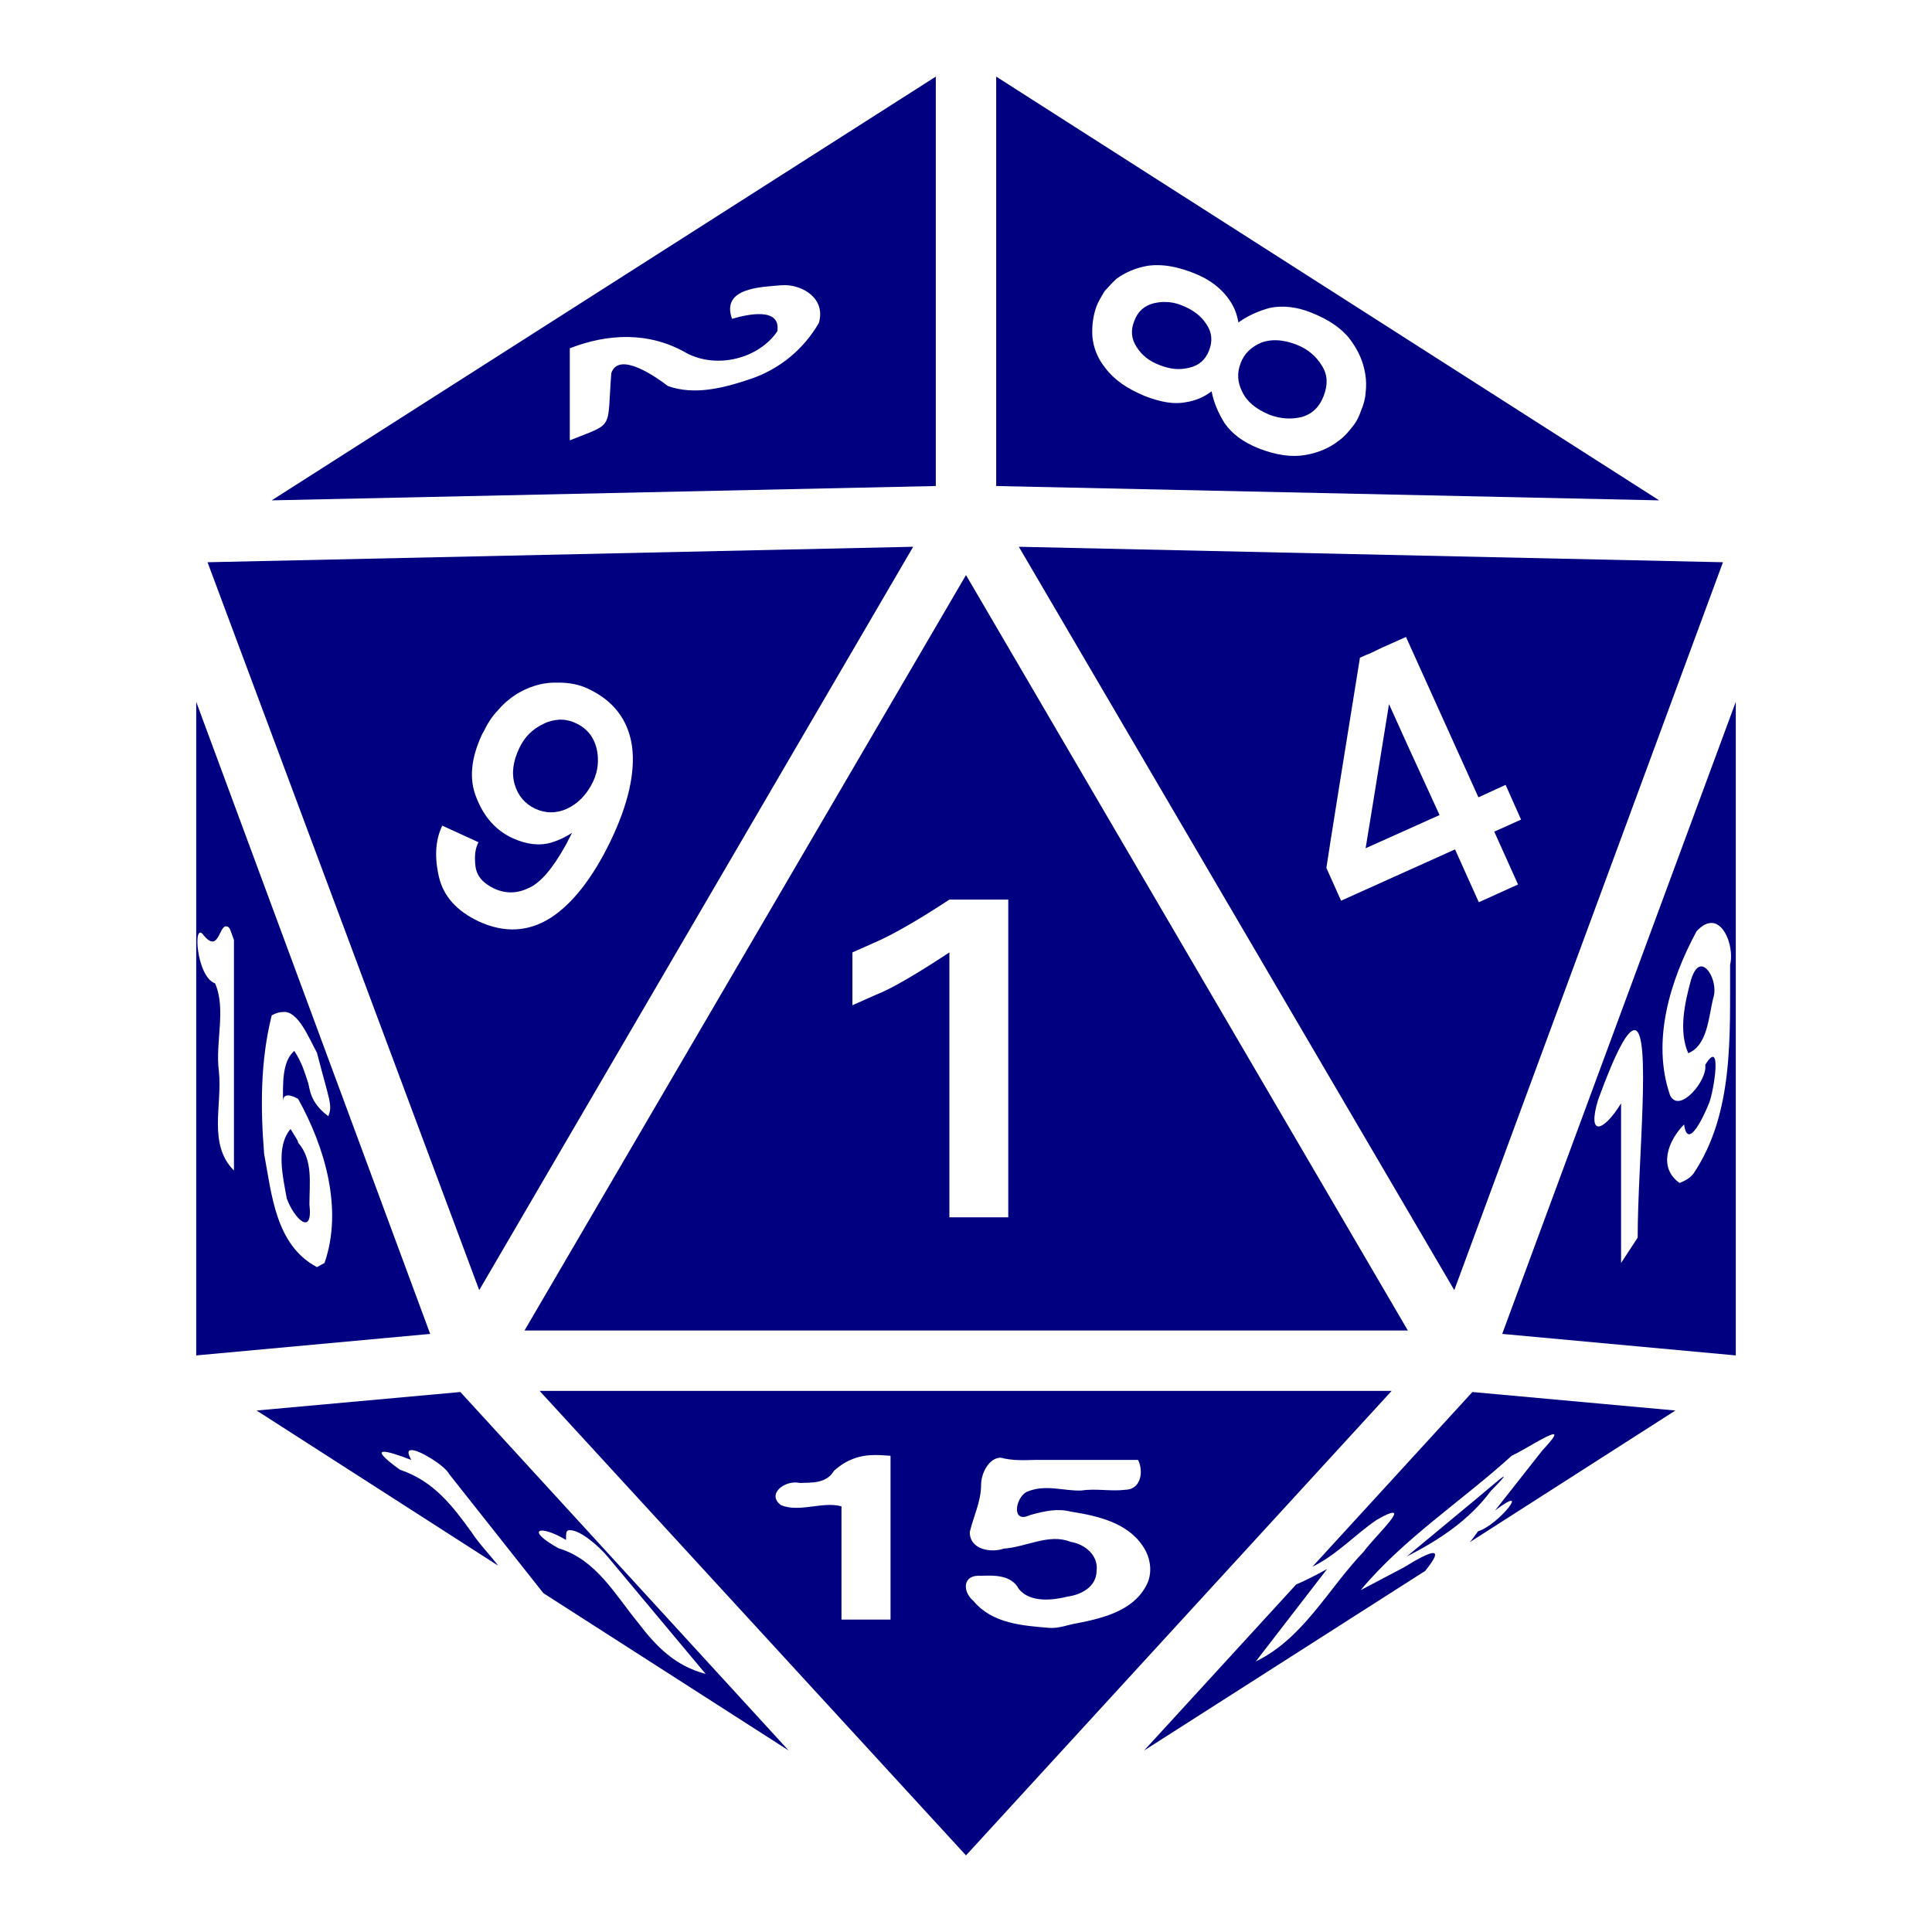
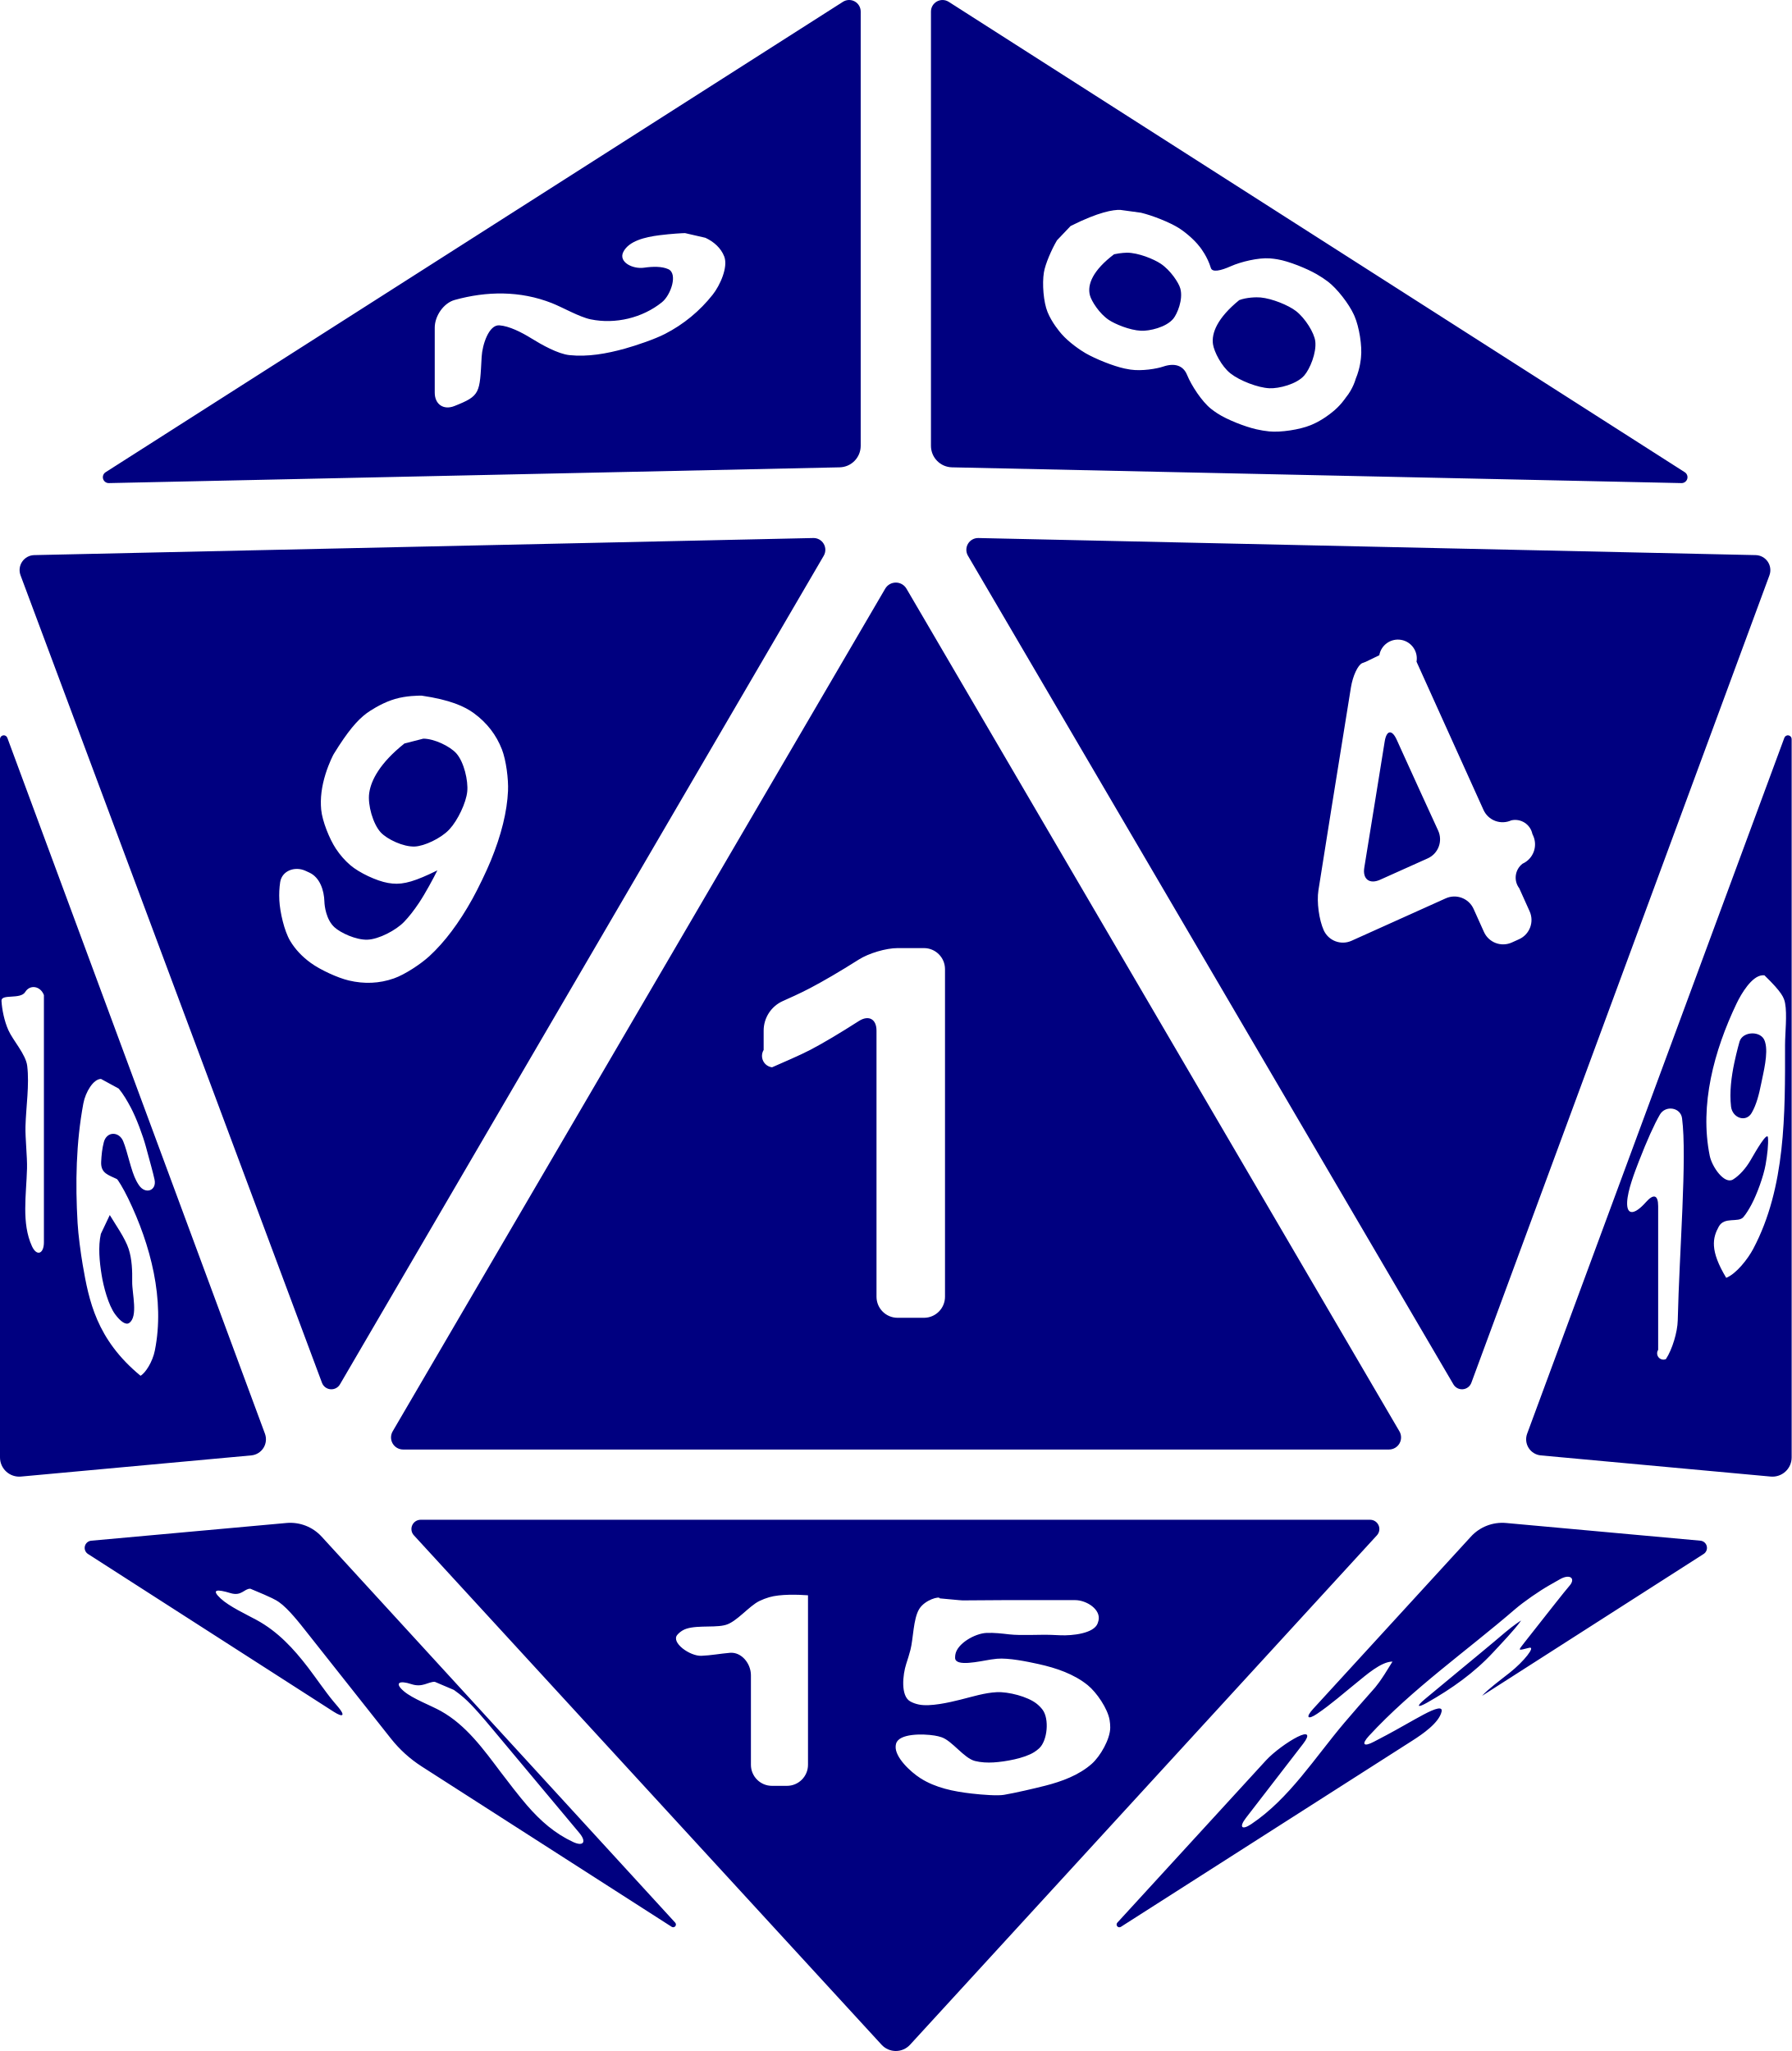
- <svg xmlns="http://www.w3.org/2000/svg" width="800px" height="800px" viewBox="0 0 512 512" version="1.1" id="svg1">
-   <defs id="defs1" />
-   <path fill="#460d08" d="M248 20.3L72 132.6l176-3.8V20.3zm16 0v108.5l175.7 3.8L264 20.3zm43.1 49.97c2.8.06 5.8.75 9.2 2.08 2.3.91 4.1 1.91 5.6 3.07 1.5 1.15 2.8 2.5 3.7 3.79 1.5 2.06 2.2 4.04 2.6 6.25 2.4-1.77 5.2-2.98 8.2-3.84 3.4-.73 7.2-.35 11.1 1.23 4.6 1.82 8.1 4.19 10.3 7.11 2.2 2.93 3.5 5.97 4 9.13.3 1.71.3 3.41.1 5.01-.1 1.7-.6 3.3-1.2 4.7-.5 1.5-1.2 3-2.3 4.3-1 1.3-2.1 2.6-3.5 3.6-2.5 2-5.5 3.3-9.1 3.9-3.6.6-7.7 0-12.3-1.8-4-1.6-7-3.8-9-6.7-1.6-2.6-2.9-5.5-3.4-8.4-2 1.5-4.2 2.5-6.9 2.9-3 .6-6.5 0-10.7-1.6-2.4-1-4.5-2.1-6.2-3.3-1.8-1.3-3.2-2.61-4.3-4.08-2.1-2.58-3.2-5.37-3.5-8.35-.2-2.9.2-5.65 1.1-8.15.5-1.29 1.3-2.57 2.1-3.92 1-1.1 2-2.21 3.1-3.26 2.4-1.77 5.2-2.97 8.5-3.53.9-.12 1.8-.17 2.8-.14zM208 75.56c4.8.05 10.9 3.57 9 10.04-4 6.9-10.3 12.17-18 14.8-7.4 2.5-15 4.4-22 1.9-3-2.3-13-9.4-15-3.4-1.2 15.3 1 13-11 17.8V92.3c10-3.9 21-4.5 31 1.3 8 4.2 19 1.5 24-5.8 1-6.5-8-4.5-12-3.3-3-8.3 7.8-8.43 13-8.9.3-.03.6-.04 1-.04zm100.5 4.46c-.9.01-1.8.14-2.8.36-2.4.61-4.2 2.17-5.1 4.67-1 2.42-.8 4.74.6 6.88 1.4 2.22 3.3 3.73 6 4.78 2.9 1.15 5.4 1.41 8 .73 2.5-.56 4.3-2.12 5.2-4.54 1-2.5.8-4.82-.7-7.01-1.4-2.14-3.5-3.77-6.4-4.92-1.6-.66-3.2-.96-4.8-.95zm28.9 10.15c-1.1.05-2.2.27-3.2.65-2.7 1.17-4.5 2.96-5.4 5.39-1 2.5-.9 5.09.4 7.59 1.2 2.6 3.6 4.6 7.2 6.1 2.9 1.1 5.8 1.3 8.6.6 2.8-.8 4.7-2.7 5.8-5.6 1.1-2.9 1.1-5.53-.5-8.01-1.5-2.47-3.7-4.37-6.6-5.51-2.3-.9-4.4-1.29-6.3-1.21zM242 144.9L55 149l72 192.9 115-197zm28 0l115.4 197L456.6 149 270 144.9zm-14 7.5L139 352.6h234.1L256 152.4zm116.6 16.4l19.2 42.5 7.2-3.3 4.1 9.2-7.1 3.2 6.3 14-10.4 4.7-6.3-14-30.2 13.6-3.9-8.7c1.4-9.2 4.4-27.8 8.9-55.7l1.8-.8.8-.3 3.1-1.5 6.5-2.9zm-225.9 12.1h1.3c2.9 0 5.5.5 7.8 1.6 6.9 3.2 10.7 8.4 11.7 15.3.9 6.9-1 15.3-5.7 25.1-4.7 9.7-10 16.5-15.8 20.3-6 3.8-12.3 4.1-19.1 1-5.9-2.8-9.4-6.7-10.6-11.9-1.2-5.3-.9-9.7.9-13.5l9.6 4.4c-.9 1.7-1.1 3.8-.8 6.3.3 2.6 1.9 4.5 5 6 3.1 1.4 6.1 1.3 9.2-.2 3.1-1.4 6.3-5.2 9.7-11.3.5-1 1.1-2.1 1.7-3.3-1.8 1.2-3.6 2-5.5 2.6-3.2.9-6.6.5-10.3-1.2-4.3-2-7.5-5.5-9.5-10.6-2.1-5-1.5-10.7 1.6-17.2l.1-.1c1.1-2.3 2.4-4.4 4-6 1.4-1.7 3.1-3.1 4.8-4.2 3.1-1.9 6.4-3 9.9-3.1zM52 186v173.2l62-5.7L52 186zm408 0l-61.9 167.5 61.9 5.7V186zm-91.9.6c-1.6 9.7-3.6 22.5-6.2 38.2l19.6-8.8-8.2-17.9-5.2-11.5zm-219.7 4.1c-1.5.1-2.9.4-4.3 1.1-3 1.4-5.1 3.5-6.5 6.5-1.6 3.4-2.1 6.5-1.2 9.6.9 3 2.7 5.1 5.4 6.4 2.8 1.3 5.7 1.3 8.5 0s5.1-3.6 6.8-7c1.4-2.9 1.7-5.9 1-9-.8-3.1-2.6-5.3-5.4-6.6-1.4-.7-2.9-1-4.3-1zm103.2 47.7h15.6v84.2h-15.6v-70.2c-8.8 5.8-15.3 9.6-19.4 11.2l-6.3 2.8v-14l6.3-2.8c4.1-1.8 10.6-5.4 19.4-11.2zm201.7 6.2h.5c3.6.3 5.7 7 4.7 11.1-.1 18.6 1.1 39.2-9.7 55.3-.9 1.2-2.2 1.9-3.7 2.5-5.8-4.1-3-11.3 1.2-15.5 1 7.3 5.5-2.9 6.6-5.6 1.3-3.2 3.6-17.7-1-10.2.7 4-6.8 13.1-9.3 8.1-5-14.4 0-30.5 7-43.5 1.3-1.4 2.5-2.1 3.7-2.2zm-393.3.9c1 .1 1 1 2 3.6v61.1c-7-7-3-17.4-4-26.4-1-7.6 2-16.3-1-23.2-5-1.7-6-17-3-12.7 4 4.8 4-2.7 6-2.4zm390.9 10.6c-1 0-2 1-2.8 3.7-1.6 5.9-3.3 13.4-.7 19.3 5.1-2 5.4-9.6 6.6-14.5 1.2-3.3-.9-8.4-3.1-8.5zM75 268.2c4-.5 7 7.2 9 10.8 3.28 12.7 4.21 13.9 3 16.8-5-3.7-4.87-7.4-5.36-8.9-1-3-1.64-5.3-3.64-8.4-3.34 2.8-3 9.1-3 13.4 0-1.6 1-2.3 4-.7 7 12.6 12 29.1 7 43.5l-2 1.1c-11-5.8-12-19.4-14-30-1-12.3-1-24.7 2-36.7 1-.6 2-.9 3-.9zm358.2 4.8c4.5.3.8 35.2.8 55l-4.4 6.7v-42.3c-4.6 7.5-9.1 9.1-6.1-.9 4.9-13.4 7.9-18.6 9.7-18.5zM77 299.2c-4 4.7-2 12.8-1 18.4 2 5.5 7 10.2 6 1.6 0-5.7 1-11.8-3-16.4 0-.6-1-1.9-2-3.6zm66 69.4l113 123.1 112.8-123.1H143zm-21 .3l-54 4.9 64 41.1c-2-2.7-5-5.7-7-8.8-5-6.9-10-13.6-19-16.6-9-6.5-4-5.3 3-2.6-1-1.8-1-2.6 0-2.6 2-.2 9 4.2 10 6.3l25 31.6 65 41.7-87-95zm268.2 0l-42.4 46.3c6.4-3.1 11.3-8.5 17-12.4 2.4-1.4 3.7-1.9 4.3-1.9 2.1 0-5.4 7.1-7.7 10.3-9.4 9.8-16 23-28.6 29.1l18.9-24.5c-2.3 1.3-6 3.2-8.2 4.1l-40.3 44 74.5-47.6c5.4-6.7 1.9-5.6-5.7-.9l-11.4 6c11.4-13.7 26.8-23.6 40-35.6 3.2-1.5 9.5-5.6 11-5.7.8-.1.2 1-2.8 4.2l-12.6 16c10-7.6.9 3.9-4.5 5.5-.7 1-1.4 2-2.2 2.9l54.5-34.9-53.8-4.9zm-158.3 16.7c1.4 0 2.7.1 4.1.2v43.4h-13v-30c-5-1.4-11 1.7-16-.3-4-2.9 1-6.8 5-5.9 3-.1 7 .2 9-3.2 3.4-3.1 7-4.2 10.9-4.2zm33.1.7s1 .1 1 .2c4 .8 7 .3 10 .4h25.6c1.5 3 .8 7.8-3.3 7.9-3.9.5-7.8-.4-11.7.2-4.7.2-9.6-1.8-14.6.4-3 1.7-4 8.5 1 6.1 4-1.1 7.3-1.8 10.8-.9 7 1.1 15 2.9 19.1 9.2 2.1 3.1 2.7 7.3.7 10.7-3.6 6.5-11.6 8.4-18.3 9.7-2.4.4-4.7 1.4-7.3 1.2-7-.6-15-1.1-20-7.1-3-2.5-3-7.1 2-6.7 3-.1 8-.4 10 3.5 3 3.7 9 3 13 2 3.6-.5 7.5-2.6 7.6-6.7.6-4.2-3.1-7.2-6.9-7.8-5.7-2.3-11.7 1.4-17.7 1.8-3 1.1-9 .5-9-4.4 1-4.2 3-8.1 3-12.5 0-3 2-7 5-7.2zm133.5 5c-.2-.2-7 5.8-9.9 8.1l-15.8 13.1c8.6-4.4 16.5-9.6 22.3-17.4 2.6-2.6 3.5-3.7 3.4-3.8zM151 405.5c3 0 8 4.6 10 7l26 31.1c-8-2.1-13-7.1-18-13.7-6-7.3-11-16.6-21-19.6-9-5-5-6.4 2-2.2 0-1.9 0-2.6 1-2.6z" id="path1" style="fill:#000080" />
+ <svg xmlns="http://www.w3.org/2000/svg" width="637.5" height="729.878" viewBox="0 0 408 467.122" version="1.1" id="svg1">
+   <defs id="defs1">
+     </defs>
+   <path fill="#460d08" d="M 191.955,2.581 24.045,109.719 a 1.344,1.344 73.111 0 0 0.752,2.477 L 191.203,108.604 A 4.903,4.903 134.382 0 0 196,103.702 L 196,4.798 A 2.63,2.63 28.73 0 0 191.955,2.581 Z M 212,4.798 V 103.702 a 4.903,4.903 45.619 0 0 4.797,4.902 l 166.106,3.592 a 1.346,1.346 106.912 0 0 0.754,-2.48 L 216.043,2.584 A 2.628,2.628 151.292 0 0 212,4.798 Z m 47.845,45.822 c 2.512,0.608 6.512,2.146 8.74,3.574 0.748,0.479 3.116,2.19 4.711,4.297 0.173,0.228 1.678,2.166 2.438,4.691 0.323,1.075 2.203,0.667 4.619,-0.408 2.17,-0.966 6.187,-1.959 8.82,-1.759 0.569,0.043 1.145,0.114 1.726,0.212 2.608,0.44 6.634,2.067 8.93,3.386 0.925,0.531 1.781,1.094 2.566,1.69 2.105,1.596 4.77,5.059 5.875,7.462 0.066,0.144 0.13,0.288 0.193,0.432 1.048,2.426 1.76,6.751 1.465,9.375 -0.014,0.127 -0.168,2.431 -1.197,4.859 -0.017,0.039 -0.581,2.258 -2.261,4.288 -0.038,0.046 -1.26,1.957 -3.375,3.54 -0.107,0.08 -1.873,1.555 -4.298,2.603 -0.127,0.055 -0.254,0.108 -0.383,0.16 -2.45,0.996 -6.768,1.667 -9.397,1.402 -0.953,-0.096 -1.934,-0.259 -2.943,-0.49 -2.581,-0.59 -6.623,-2.169 -8.841,-3.612 -0.51,-0.332 -0.994,-0.679 -1.453,-1.043 -2.069,-1.64 -4.469,-5.291 -5.466,-7.743 -0.897,-2.205 -2.928,-2.729 -5.426,-1.879 -1.445,0.492 -4.854,1.075 -7.462,0.688 -0.438,-0.065 -0.884,-0.147 -1.341,-0.245 -2.588,-0.557 -6.602,-2.176 -8.896,-3.498 -1.071,-0.617 -3.727,-2.392 -5.464,-4.385 -0.418,-0.48 -2.187,-2.551 -3.181,-4.997 -0.91,-2.238 -1.257,-6.423 -0.822,-9.031 0.316,-1.896 1.726,-5.175 2.978,-7.288 3.1,-3.26 3.1,-3.26 3.1,-3.26 6.479,-3.25 9.752,-3.716 11.3,-3.67 z m -99.203,5.708 c 1.904,0.888 3.539,2.32 4.284,4.261 0.932,2.429 -0.979,6.598 -2.618,8.678 -2.934,3.72 -6.63,6.78 -10.893,8.962 -2.357,1.206 -6.442,2.586 -8.993,3.303 -4.289,1.205 -8.59,1.953 -12.75,1.517 -2.629,-0.276 -6.361,-2.386 -8.612,-3.782 -2.334,-1.447 -5.111,-2.842 -7.34,-3.004 -2.419,-0.176 -3.886,4.479 -4.034,7.124 -0.466,8.364 -0.243,8.895 -6.219,11.262 C 101.003,95.625 99,94.252 99,91.602 V 76.798 c 0,-2.65 1.997,-5.609 4.549,-6.317 7.264,-2.014 14.881,-2.139 22.137,0.727 2.462,0.972 6.234,3.157 8.82,3.692 5.628,1.164 11.829,-0.337 16.237,-3.898 2.054,-1.659 3.663,-6.517 1.444,-7.529 -1.435,-0.654 -3.499,-0.626 -5.514,-0.337 -2.621,0.376 -5.894,-1.303 -4.728,-3.599 1.253,-2.466 4.845,-3.368 8.276,-3.8 C 152.851,55.407 155.447,55.26 156,55.26 Z M 253.7,60.08 c -4.769,3.603 -6.171,6.851 -5.497,9.363 0.344,1.282 2.124,4.149 4.316,5.601 1.385,0.918 4.697,2.332 7.332,2.455 1.859,0.087 5.752,-0.765 7.375,-2.794 0.832,-1.04 2.243,-4.289 1.566,-6.802 -0.367,-1.364 -2.279,-4.216 -4.47,-5.675 -1.563,-1.041 -5.062,-2.498 -7.695,-2.509 -0.071,-2.88e-4 -1.405,0.025 -2.928,0.36 z m 28.5,10.44 c -4.958,4.042 -6.376,7.51 -5.969,10.095 0.262,1.66 1.901,4.949 3.956,6.583 0.017,0.014 0.035,0.027 0.052,0.041 2.077,1.633 6.198,3.236 8.834,3.355 2.177,0.098 6.222,-0.933 7.935,-2.905 1.293,-1.489 2.817,-5.18 2.511,-7.786 -0.227,-1.936 -2.304,-5.265 -4.385,-6.883 -1.719,-1.337 -5.443,-2.857 -8.073,-3.104 -0.914,-0.086 -3.175,-0.037 -4.861,0.604 z m -96.997,54.185 -177.406,3.89 a 3.409,3.409 124.138 0 0 -3.119,4.601 L 73.322,317.105 a 2.275,2.275 4.903 0 0 4.097,0.351 L 187.581,128.744 a 2.685,2.685 59.509 0 0 -2.378,-4.039 z m 35.222,4.035 110.549,188.72 a 2.269,2.269 174.949 0 0 4.087,-0.361 l 67.877,-183.897 a 3.423,3.423 55.759 0 0 -3.136,-4.607 l -177.006,-3.889 a 2.681,2.681 120.449 0 0 -2.372,4.035 z M 201.579,136.243 89.421,328.157 A 2.753,2.753 60.151 0 0 91.798,332.3 H 316.302 a 2.752,2.752 119.838 0 0 2.376,-4.142 L 206.423,136.242 a 2.805,2.805 179.989 0 0 -4.844,9e-4 z m 120.996,16.63 15.249,33.755 a 4.772,4.772 20.532 0 0 6.337,2.374 4.007,4.007 32.751 0 1 4.791,3.082 l 0.194,0.435 a 4.818,4.818 110.859 0 1 -2.421,6.354 4,4 97.688 0 0 -0.756,5.604 l 2.362,5.249 a 4.806,4.806 110.726 0 1 -2.403,6.352 l -1.655,0.748 a 4.791,4.791 20.726 0 1 -6.342,-2.4 l -2.362,-5.249 a 4.797,4.797 20.764 0 0 -6.344,-2.405 l -21.45,9.66 a 4.79,4.79 20.805 0 1 -6.338,-2.408 c -1.07,-2.387 -1.614,-6.445 -1.205,-9.064 1.487,-9.519 3.972,-24.943 7.403,-46.221 0.422,-2.616 1.57,-5.095 2.564,-5.537 l 0.8,-0.3 3.1,-1.5 a 4.301,4.301 39.941 0 1 8.475,1.473 z M 96,160.6 c 6.49,0.946 9.803,2.453 11.934,4.019 2.993,2.2 5.101,4.963 6.371,8.244 0.955,2.466 1.499,6.781 1.382,9.425 -0.211,4.737 -1.522,10.055 -3.933,15.93 -1.006,2.451 -2.875,6.325 -4.159,8.642 -3.054,5.509 -6.336,9.878 -9.823,13.081 -1.949,1.791 -5.575,4.191 -8.071,5.065 -3.314,1.16 -6.73,1.312 -10.277,0.47 -2.574,-0.611 -6.518,-2.442 -8.657,-3.999 -2.005,-1.46 -3.569,-3.133 -4.7,-5.037 -1.349,-2.269 -2.311,-6.541 -2.453,-9.184 -0.079,-1.468 -0.016,-2.86 0.19,-4.184 0.406,-2.609 3.35,-3.678 5.759,-2.574 l 0.876,0.402 c 2.409,1.104 3.367,4.034 3.437,6.653 0.024,0.911 0.377,4.061 2.292,5.804 1.38,1.256 4.86,2.907 7.485,2.828 2.594,-0.078 6.534,-2.153 8.36,-4.052 1.115,-1.159 2.247,-2.604 3.4,-4.332 1.47,-2.204 3.27,-5.568 4.187,-7.402 -4.941,2.428 -7.632,3.264 -10.253,2.998 -0.328,-0.033 -0.658,-0.079 -0.991,-0.136 -2.604,-0.449 -6.577,-2.325 -8.58,-4.047 -1.236,-1.062 -2.334,-2.313 -3.288,-3.754 -1.46,-2.206 -3.098,-6.269 -3.348,-8.897 -0.242,-2.539 0.096,-5.239 0.991,-8.108 0.789,-2.528 1.815,-4.5 1.87,-4.555 3.214,-5.227 5.365,-7.701 7.483,-9.284 0.71,-0.531 3.139,-2.116 5.638,-2.982 0.284,-0.098 0.569,-0.19 0.855,-0.275 C 92.51,160.609 95.282,160.6 96,160.6 Z m -96,9.898 v 163.603 a 4.377,4.377 42.374 0 0 4.778,4.359 l 52.444,-4.821 a 3.678,3.678 122.218 0 0 3.112,-4.939 L 1.666,170.2 A 0.86,0.86 169.844 0 0 0,170.498 Z m 406.337,-0.297 -58.573,158.498 a 3.68,3.68 57.772 0 0 3.115,4.941 l 52.344,4.82 A 4.377,4.377 137.631 0 0 408,334.102 V 170.498 a 0.858,0.858 10.141 0 0 -1.663,-0.297 z m -91.011,0.835 c -1.284,7.912 -2.805,17.516 -4.646,28.73 -0.429,2.615 1.179,3.854 3.597,2.769 l 10.845,-4.869 a 4.762,4.762 110.604 0 0 2.379,-6.328 l -4.203,-9.175 a 1954.633,1954.633 65.528 0 1 -3.975,-8.734 l -1.246,-2.756 c -1.092,-2.415 -2.327,-2.252 -2.751,0.363 z M 92.1,171.5 c -5.693,4.522 -7.558,8.44 -7.983,11.047 -0.016,0.101 -0.032,0.202 -0.046,0.302 -0.362,2.605 0.851,6.983 2.638,8.908 1.435,1.546 5.122,3.321 7.744,3.209 2.189,-0.094 5.895,-1.85 7.725,-3.746 0.082,-0.085 0.163,-0.171 0.244,-0.259 1.787,-1.945 3.733,-5.929 3.983,-8.553 0.232,-2.43 -0.735,-6.671 -2.472,-8.639 C 102.468,172.11 98.838,170.4 96.4,170.4 Z m 112.298,46.6 6.003,0 a 4.798,4.798 45 0 1 4.798,4.798 v 74.603 A 4.798,4.798 135 0 1 210.402,302.3 h -6.003 A 4.798,4.798 45 0 1 199.6,297.502 v -60.603 c 0,-2.65 -1.791,-3.612 -4.023,-2.184 -4.359,2.788 -8.042,4.983 -11.033,6.553 -2.345,1.231 -6.307,2.905 -8.728,3.982 A 2.616,2.616 64.115 0 1 173.9,241.302 v -4.403 a 7.383,7.383 123.019 0 1 4.385,-6.747 c 1.058,-0.47 3.882,-1.72 6.227,-2.955 2.995,-1.578 6.687,-3.72 11.06,-6.491 2.238,-1.418 6.177,-2.605 8.827,-2.605 z M 401.8,224.3 c 4.072,3.946 4.467,5.126 4.701,6.337 0.5,2.583 -0.01,6.911 -0.007,9.561 0.021,15.707 0.156,32.414 -7.236,46.384 -1.239,2.341 -3.869,5.701 -6.159,6.617 -3.774,-6.25 -3.105,-9.128 -1.686,-11.686 1.281,-2.31 4.433,-0.808 5.584,-2.134 0.628,-0.724 1.284,-1.801 1.884,-2.93 1.243,-2.339 2.713,-6.395 3.178,-9 0.398,-2.227 0.669,-4.652 0.55,-6.168 -0.12,-1.53 -2.682,2.901 -3.984,5.156 -1.024,1.774 -2.512,3.465 -3.975,4.361 -1.945,1.191 -4.788,-2.83 -5.312,-5.426 -2.339,-11.574 0.991,-23.885 6.091,-34.596 1.139,-2.392 3.502,-6.281 5.871,-6.479 z M 10,228.8 v 56.302 c 0,2.65 -1.633,3.28 -2.729,0.883 -2.398,-5.248 -1.285,-11.591 -1.119,-17.694 0.072,-2.646 -0.423,-6.934 -0.349,-9.58 0.128,-4.614 0.916,-9.398 0.394,-13.783 -0.312,-2.622 -3.234,-5.776 -4.287,-8.131 -0.93,-2.08 -1.454,-4.665 -1.572,-6.679 -0.097,-1.663 4.325,-0.241 5.408,-2.024 C 6.798,226.362 9.184,226.677 10,228.8 Z m 386.138,10.575 c -0.021,0.069 -0.635,2.192 -1.184,4.784 -0.693,3.271 -1.134,6.746 -0.76,10.016 0.299,2.623 3.388,3.714 4.695,1.468 1.101,-1.891 1.693,-4.292 2.163,-6.64 0.52,-2.598 1.65,-6.922 0.918,-9.425 -0.031,-0.107 -0.064,-0.212 -0.099,-0.317 -0.79,-2.392 -5.007,-2.273 -5.734,0.114 z M 27.037,250.099 c 1.018,1.216 1.939,2.787 2.762,4.338 1.242,2.341 2.736,6.343 3.426,8.902 0.959,3.557 1.61,5.832 1.964,7.462 0.551,2.538 -2.068,3.486 -3.546,1.302 -0.217,-0.321 -0.406,-0.637 -0.572,-0.945 -1.248,-2.325 -2.005,-6.638 -3.025,-9.084 -0.932,-2.234 -3.732,-2.302 -4.402,0.218 -0.375,1.412 -0.539,2.968 -0.608,4.509 -0.118,2.647 1.735,2.986 3.578,3.899 0.214,0.106 1.442,2.071 2.595,4.456 5.079,10.506 8.386,23.013 6.049,34.616 C 34.736,312.37 33.105,314.892 32,315.5 21.936,307.201 20.233,298.336 18.833,290.225 c -0.451,-2.611 -1.015,-6.866 -1.167,-9.511 -0.524,-9.124 -0.357,-18.267 1.314,-27.226 C 19.466,250.883 21.27,247.9 23,247.9 Z m 356.003,6.752 c 1.168,8.926 -0.624,30.394 -0.981,46.051 -0.06,2.649 -1.239,6.593 -2.694,8.808 A 1.436,1.436 50.056 0 1 377.6,309.602 v -32.703 c 0,-2.65 -1.054,-2.896 -2.809,-0.915 -2.491,2.812 -4.411,3.168 -4.252,-0.093 0.129,-2.641 1.691,-6.711 2.65,-9.181 1.916,-4.934 3.495,-8.414 4.794,-10.672 1.277,-2.219 4.731,-1.673 5.057,0.814 z M 22.965,283.192 c -0.641,2.919 -0.322,6.266 0.183,9.387 0.423,2.616 1.518,6.825 3.09,8.948 1.162,1.569 2.389,2.473 3.148,1.971 2.137,-1.413 0.674,-6.745 0.717,-9.394 0.041,-2.56 -0.048,-5.094 -0.79,-7.438 C 28.518,284.157 26.153,280.86 25,278.9 Z m 71.28,68.643 106.51,116.03 a 4.401,4.401 179.975 0 0 6.486,-0.003 l 106.317,-116.025 A 2.111,2.111 66.25 0 0 312.002,348.3 H 95.798 a 2.109,2.109 113.725 0 0 -1.553,3.535 z m -29.023,-2.801 -44.443,4.033 a 1.647,1.647 103.762 0 0 -0.741,3.026 l 55.925,35.914 c 2.23,1.432 2.715,0.899 0.996,-1.117 -0.356,-0.417 -0.714,-0.839 -1.069,-1.265 -1.696,-2.033 -4.131,-5.58 -5.744,-7.682 -3.269,-4.26 -6.843,-8.172 -11.749,-10.837 -2.326,-1.263 -6.224,-3.071 -8.158,-4.88 -2.253,-2.106 -0.785,-2.141 2.238,-1.223 C 55.012,365.772 55.564,364 57,364 c 5.135,2.125 5.85,2.579 6.523,3.047 2.159,1.501 4.81,4.937 6.454,7.016 l 19.046,24.074 a 28.72,28.72 42.166 0 0 7.016,6.354 l 56.923,36.518 a 0.625,0.625 130.099 0 0 0.798,-0.948 L 73.241,352.139 a 9.687,9.687 21.166 0 0 -8.019,-3.105 z m 269.738,3.105 -35.919,39.223 c -1.79,1.954 -1.292,2.607 0.901,1.124 3.174,-2.146 6.059,-4.717 9.024,-7.103 2.064,-1.661 5.538,-4.783 8.134,-4.783 -2.831,4.677 -3.733,5.671 -4.603,6.638 -1.77,1.97 -4.588,5.211 -6.302,7.232 -6.797,8.015 -12.555,17.306 -21.241,23.138 -2.198,1.476 -2.842,0.691 -1.224,-1.407 l 13.038,-16.902 c 1.619,-2.098 1.061,-2.739 -1.307,-1.549 -2.158,1.085 -5.414,3.434 -7.203,5.388 l -33.818,36.923 a 0.629,0.629 49.956 0 0 0.803,0.955 l 66.413,-42.433 c 2.233,-1.427 6.054,-4.024 6.625,-6.596 0.269,-1.213 -1.306,-0.809 -4.137,0.697 -2.339,1.244 -6.046,3.416 -8.391,4.651 l -2.908,1.53 c -2.345,1.234 -2.879,0.576 -1.081,-1.371 9.904,-10.721 22.126,-19.24 33.24,-28.817 2.007,-1.73 5.514,-4.146 7.815,-5.459 0.824,-0.47 1.658,-0.95 2.452,-1.395 2.301,-1.292 3.654,-0.129 2.047,1.618 -0.285,0.31 -1.848,2.246 -3.487,4.328 l -6.663,8.461 c -1.64,2.082 -1.489,1.847 1.076,1.224 1.525,-0.37 -1.196,3.102 -4.417,5.651 -2.067,1.635 -4.992,3.792 -6.328,5.295 l 50.459,-32.312 a 1.645,1.645 76.285 0 0 -0.738,-3.023 l -44.243,-4.03 a 9.683,9.683 158.843 0 0 -8.019,3.103 z M 184,365.5 v 38.602 A 4.798,4.798 135 0 1 179.202,408.9 h -3.403 A 4.798,4.798 45 0 1 171,404.102 v -20.403 c 0,-2.65 -2.136,-5.314 -4.763,-5.099 -2.154,0.177 -4.37,0.605 -6.524,0.683 -2.628,0.095 -6.961,-3.018 -5.477,-4.773 0.307,-0.364 0.702,-0.694 1.155,-0.975 2.199,-1.364 6.8,-0.625 9.388,-1.175 0.151,-0.032 0.301,-0.068 0.45,-0.107 2.492,-0.661 5.335,-4.31 7.714,-5.456 0.729,-0.351 1.469,-0.633 2.219,-0.854 2.534,-0.744 6.577,-0.603 8.839,-0.442 z m 30,0.7 c 4.915,0.464 5.06,0.464 5.204,0.463 2.649,-0.01 6.944,-0.064 9.594,-0.064 h 16.003 c 2.65,0 5.96,2.148 5.349,4.674 -0.052,0.213 -0.115,0.422 -0.19,0.623 -0.869,2.324 -5.807,2.821 -8.452,2.712 -0.707,-0.029 -1.414,-0.065 -2.122,-0.091 -2.644,-0.096 -6.941,0.186 -9.571,-0.117 -1.7,-0.196 -3.422,-0.399 -5.159,-0.329 -2.632,0.106 -6.745,2.437 -7.11,4.98 -0.036,0.249 -0.052,0.492 -0.046,0.724 0.049,2.086 5.556,0.76 8.173,0.348 0.46,-0.072 0.914,-0.13 1.365,-0.17 2.626,-0.234 6.893,0.643 9.48,1.215 4.036,0.892 8.046,2.267 11.17,4.793 2.052,1.659 4.557,5.36 4.994,7.954 0.095,0.563 0.144,1.134 0.143,1.704 -0.003,2.619 -2.251,6.549 -4.231,8.29 -2.905,2.556 -6.758,3.99 -10.607,4.968 -2.568,0.652 -6.757,1.626 -9.368,2.072 -1.428,0.244 -4.764,0.006 -7.396,-0.297 -4.081,-0.469 -8.197,-1.301 -11.634,-3.497 -2.224,-1.421 -5.836,-4.764 -5.626,-7.311 0.016,-0.195 0.05,-0.385 0.102,-0.568 0.669,-2.338 6.11,-2.253 8.722,-1.836 0.546,0.087 1.088,0.211 1.609,0.385 2.447,0.817 5.109,4.782 7.634,5.416 1.345,0.337 2.803,0.408 4.239,0.322 2.642,-0.158 7.002,-0.932 9.226,-2.336 0.417,-0.263 0.807,-0.558 1.16,-0.887 1.888,-1.753 2.316,-6.698 0.77,-8.763 -0.387,-0.517 -0.851,-0.984 -1.369,-1.395 -2.056,-1.627 -6.435,-2.739 -9.061,-2.616 -2.722,0.127 -5.491,1.009 -8.277,1.704 -2.568,0.641 -6.887,1.64 -9.453,1.116 -0.713,-0.146 -1.399,-0.383 -2.004,-0.729 -2.187,-1.247 -1.706,-6.035 -0.887,-8.554 0.342,-1.052 0.677,-2.104 0.952,-3.169 0.662,-2.557 0.633,-7.052 1.991,-9.292 1.298,-2.141 4.683,-3.007 4.683,-2.444 z m 128.743,7.76 c -0.787,0.664 -1.629,1.378 -2.452,2.075 -2.023,1.711 -5.345,4.436 -7.385,6.128 l -8.412,6.975 c -2.04,1.691 -1.773,2.098 0.533,0.792 5.556,-3.146 10.698,-6.782 15.008,-11.441 1.799,-1.944 4.792,-5.045 6.33,-7.201 0.102,-0.143 -1.602,0.969 -3.621,2.672 z m -239.386,13.093 c 0.767,0.531 1.532,1.135 2.253,1.758 2.005,1.729 4.768,5.037 6.467,7.07 l 19.845,23.737 c 1.7,2.033 0.966,3.18 -1.432,2.062 -4.138,-1.928 -7.417,-4.802 -10.483,-8.343 -1.734,-2.003 -4.361,-5.407 -5.956,-7.522 -3.934,-5.217 -7.868,-10.714 -13.643,-13.944 -2.308,-1.291 -6.396,-2.787 -8.415,-4.497 -2.253,-1.907 -1.114,-2.568 1.686,-1.638 C 96.189,386.57 97.461,385.2 99,385.2 Z" id="path1" style="fill:#000080" transform="translate(0,-2.168057)" />
</svg>
